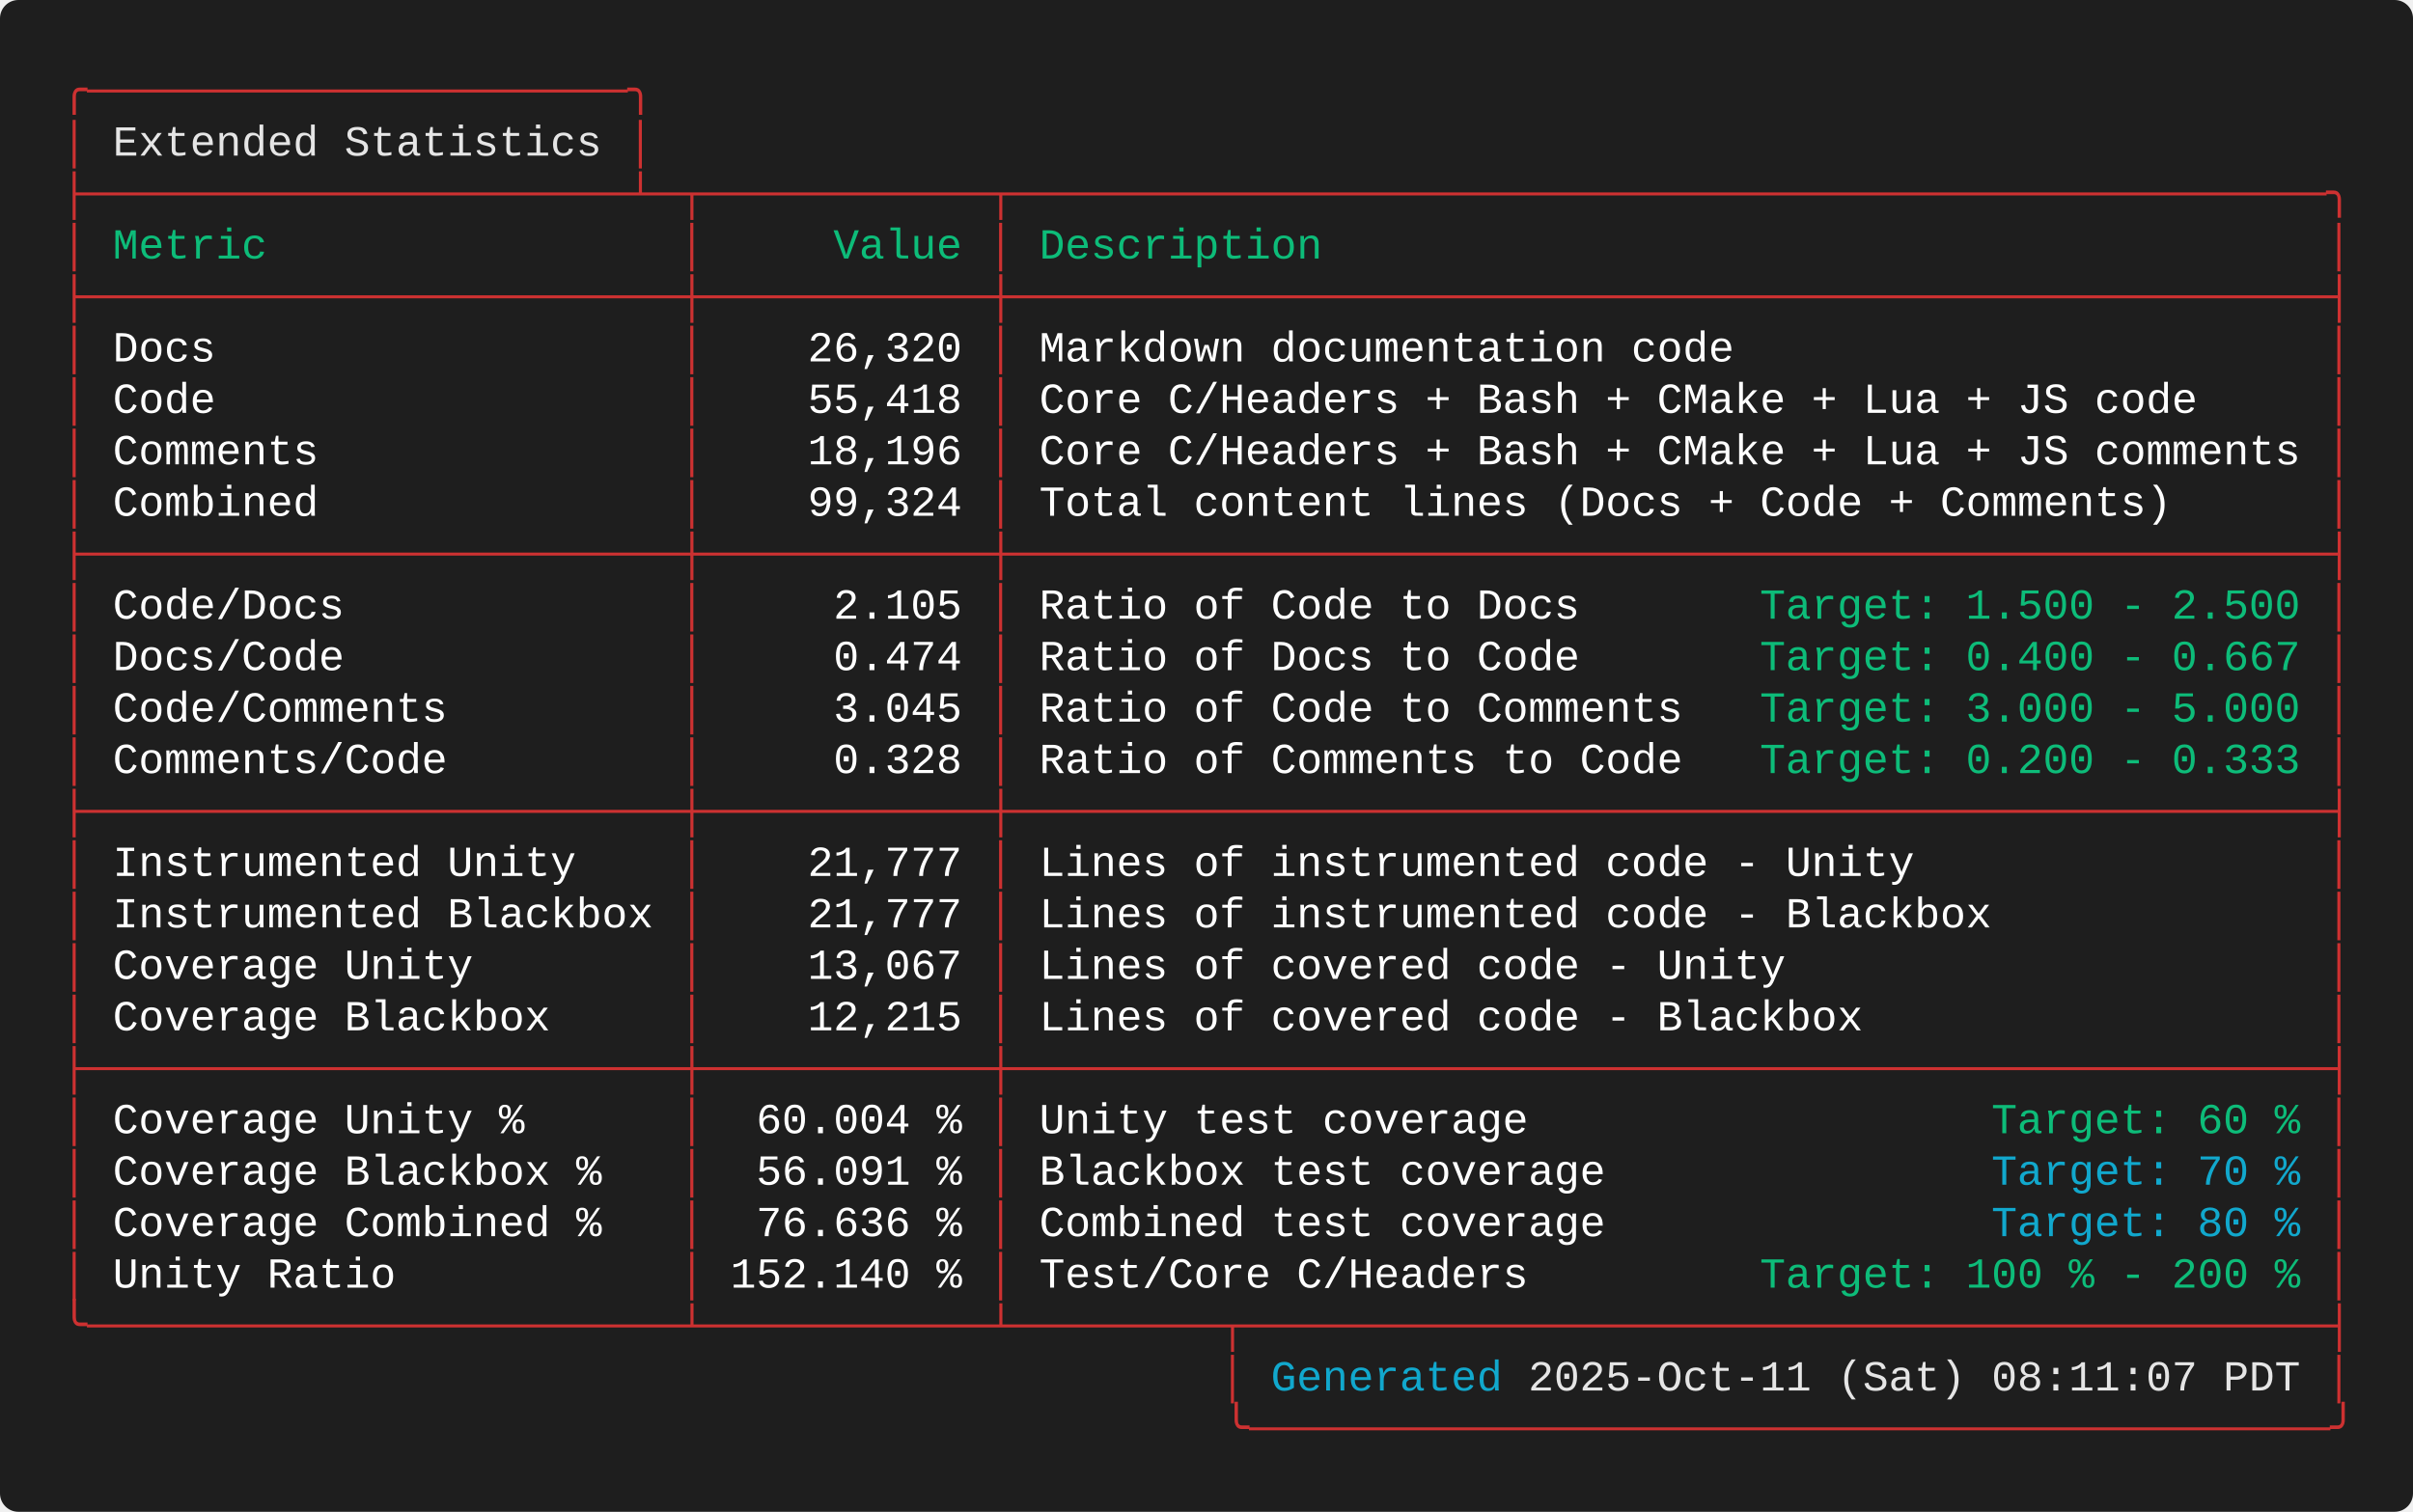
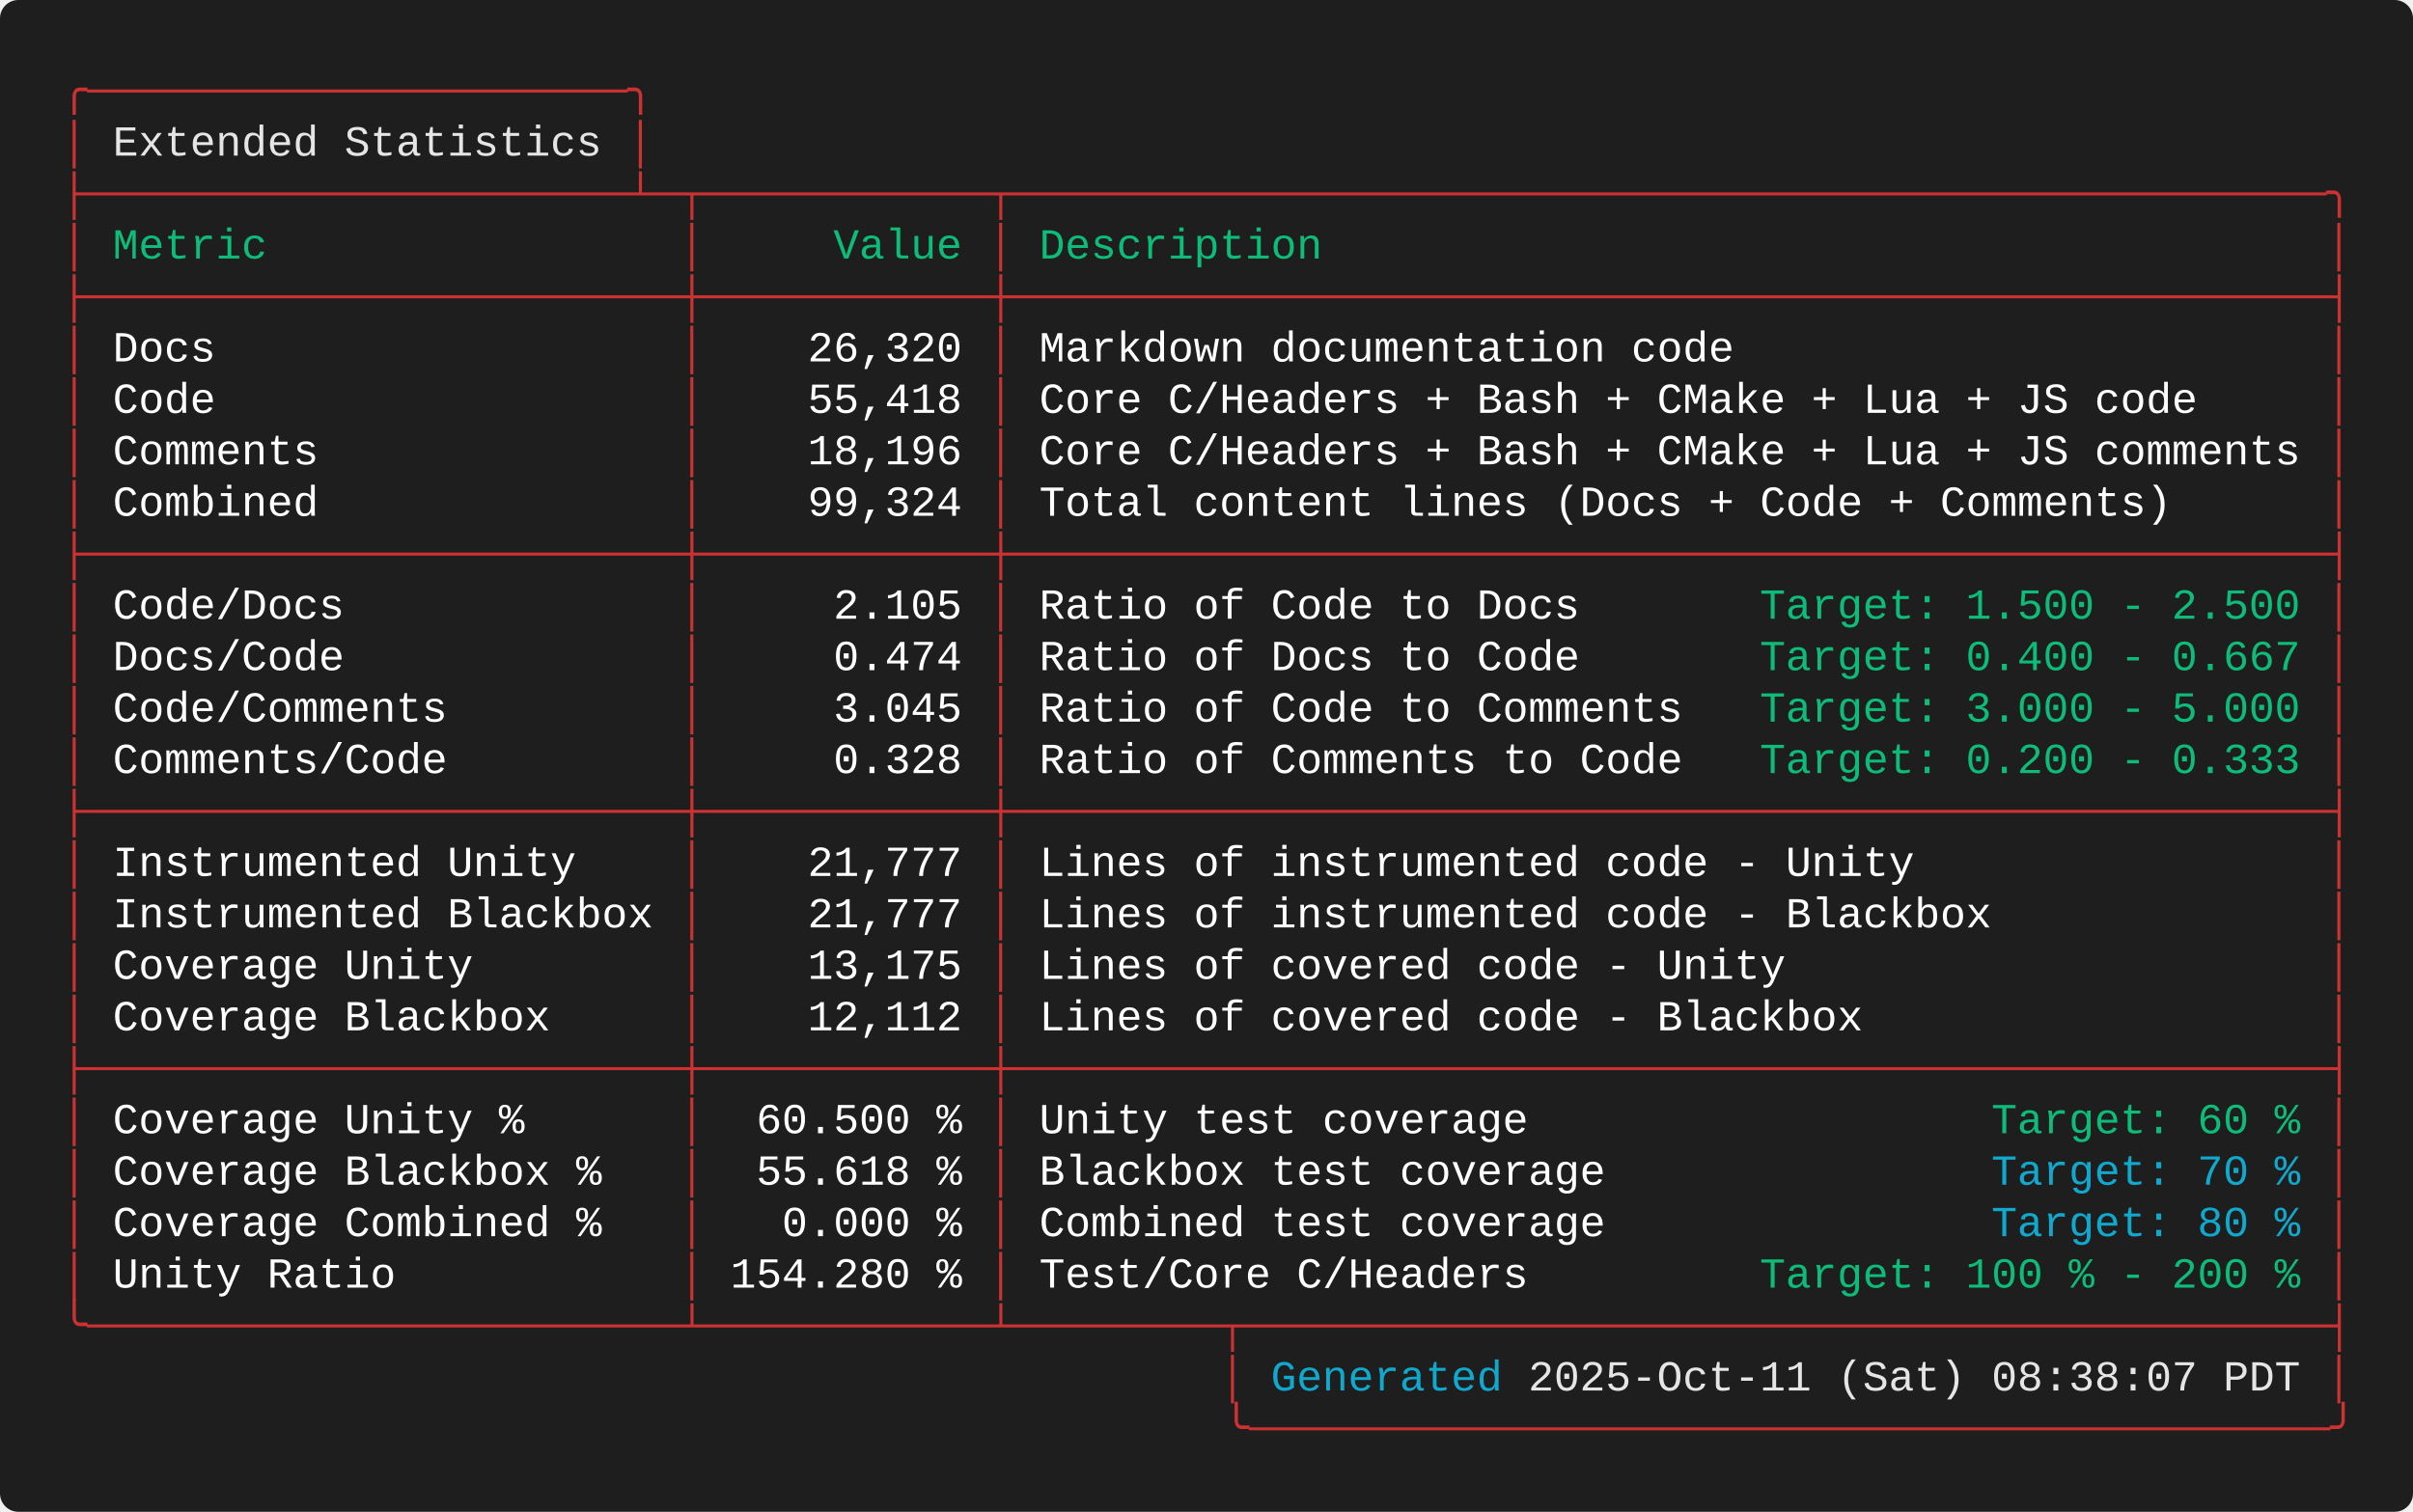
<svg xmlns="http://www.w3.org/2000/svg" width="787.60" height="493.60" viewBox="0 0 787.60 493.60">
  <defs>
    <style type="text/css">.terminal-text { font-family: 'Consolas', 'Consolas', 'Monaco', 'Courier New', monospace; }</style>
  </defs>
  <rect width="100%" height="100%" fill="#1e1e1e" rx="6" />
  <text x="20.00" y="34.00" font-size="14" class="terminal-text" xml:space="preserve" textLength="193.20" lengthAdjust="spacingAndGlyphs" fill="#cd3131">╭─────────────────────╮</text>
  <text x="20.00" y="50.80" font-size="14" class="terminal-text" xml:space="preserve" textLength="16.80" lengthAdjust="spacingAndGlyphs" fill="#cd3131">│ </text>
  <text x="36.80" y="50.80" font-size="14" class="terminal-text" xml:space="preserve" textLength="159.60" lengthAdjust="spacingAndGlyphs" fill="#e5e5e5">Extended Statistics</text>
  <text x="196.40" y="50.80" font-size="14" class="terminal-text" xml:space="preserve" textLength="8.40" lengthAdjust="spacingAndGlyphs" fill="#ffffff"> </text>
  <text x="204.80" y="50.80" font-size="14" class="terminal-text" xml:space="preserve" textLength="8.40" lengthAdjust="spacingAndGlyphs" fill="#cd3131">│</text>
  <text x="20.00" y="67.60" font-size="14" class="terminal-text" xml:space="preserve" textLength="747.60" lengthAdjust="spacingAndGlyphs" fill="#cd3131">├─────────────────────┴─┬───────────┬───────────────────────────────────────────────────╮</text>
  <text x="20.00" y="84.40" font-size="14" class="terminal-text" xml:space="preserve" textLength="8.40" lengthAdjust="spacingAndGlyphs" fill="#cd3131">│</text>
  <text x="28.40" y="84.40" font-size="14" class="terminal-text" xml:space="preserve" textLength="193.20" lengthAdjust="spacingAndGlyphs" fill="#0dbc79"> Metric                </text>
  <text x="221.60" y="84.40" font-size="14" class="terminal-text" xml:space="preserve" textLength="8.40" lengthAdjust="spacingAndGlyphs" fill="#cd3131">│</text>
  <text x="230.00" y="84.40" font-size="14" class="terminal-text" xml:space="preserve" textLength="92.40" lengthAdjust="spacingAndGlyphs" fill="#0dbc79">     Value </text>
  <text x="322.40" y="84.40" font-size="14" class="terminal-text" xml:space="preserve" textLength="8.40" lengthAdjust="spacingAndGlyphs" fill="#cd3131">│</text>
  <text x="330.80" y="84.40" font-size="14" class="terminal-text" xml:space="preserve" textLength="428.40" lengthAdjust="spacingAndGlyphs" fill="#0dbc79"> Description                                       </text>
  <text x="759.20" y="84.40" font-size="14" class="terminal-text" xml:space="preserve" textLength="8.40" lengthAdjust="spacingAndGlyphs" fill="#cd3131">│</text>
  <text x="20.00" y="101.20" font-size="14" class="terminal-text" xml:space="preserve" textLength="747.60" lengthAdjust="spacingAndGlyphs" fill="#cd3131">├───────────────────────┼───────────┼───────────────────────────────────────────────────┤</text>
  <text x="20.00" y="118.00" font-size="14" class="terminal-text" xml:space="preserve" textLength="8.40" lengthAdjust="spacingAndGlyphs" fill="#cd3131">│</text>
  <text x="28.40" y="118.00" font-size="14" class="terminal-text" xml:space="preserve" textLength="193.20" lengthAdjust="spacingAndGlyphs" fill="#ffffff"> Docs                  </text>
  <text x="221.60" y="118.00" font-size="14" class="terminal-text" xml:space="preserve" textLength="8.40" lengthAdjust="spacingAndGlyphs" fill="#cd3131">│</text>
  <text x="230.00" y="118.00" font-size="14" class="terminal-text" xml:space="preserve" textLength="92.40" lengthAdjust="spacingAndGlyphs" fill="#ffffff">    26,320 </text>
  <text x="322.40" y="118.00" font-size="14" class="terminal-text" xml:space="preserve" textLength="8.40" lengthAdjust="spacingAndGlyphs" fill="#cd3131">│</text>
  <text x="330.80" y="118.00" font-size="14" class="terminal-text" xml:space="preserve" textLength="428.40" lengthAdjust="spacingAndGlyphs" fill="#ffffff"> Markdown documentation code                       </text>
  <text x="759.20" y="118.00" font-size="14" class="terminal-text" xml:space="preserve" textLength="8.40" lengthAdjust="spacingAndGlyphs" fill="#cd3131">│</text>
  <text x="20.00" y="134.80" font-size="14" class="terminal-text" xml:space="preserve" textLength="8.40" lengthAdjust="spacingAndGlyphs" fill="#cd3131">│</text>
  <text x="28.40" y="134.80" font-size="14" class="terminal-text" xml:space="preserve" textLength="193.20" lengthAdjust="spacingAndGlyphs" fill="#ffffff"> Code                  </text>
  <text x="221.60" y="134.80" font-size="14" class="terminal-text" xml:space="preserve" textLength="8.40" lengthAdjust="spacingAndGlyphs" fill="#cd3131">│</text>
  <text x="230.00" y="134.80" font-size="14" class="terminal-text" xml:space="preserve" textLength="92.40" lengthAdjust="spacingAndGlyphs" fill="#ffffff">    55,418 </text>
  <text x="322.40" y="134.80" font-size="14" class="terminal-text" xml:space="preserve" textLength="8.40" lengthAdjust="spacingAndGlyphs" fill="#cd3131">│</text>
  <text x="330.80" y="134.80" font-size="14" class="terminal-text" xml:space="preserve" textLength="428.40" lengthAdjust="spacingAndGlyphs" fill="#ffffff"> Core C/Headers + Bash + CMake + Lua + JS code     </text>
  <text x="759.20" y="134.80" font-size="14" class="terminal-text" xml:space="preserve" textLength="8.40" lengthAdjust="spacingAndGlyphs" fill="#cd3131">│</text>
  <text x="20.00" y="151.60" font-size="14" class="terminal-text" xml:space="preserve" textLength="8.40" lengthAdjust="spacingAndGlyphs" fill="#cd3131">│</text>
  <text x="28.40" y="151.60" font-size="14" class="terminal-text" xml:space="preserve" textLength="193.20" lengthAdjust="spacingAndGlyphs" fill="#ffffff"> Comments              </text>
  <text x="221.60" y="151.60" font-size="14" class="terminal-text" xml:space="preserve" textLength="8.40" lengthAdjust="spacingAndGlyphs" fill="#cd3131">│</text>
  <text x="230.00" y="151.60" font-size="14" class="terminal-text" xml:space="preserve" textLength="92.40" lengthAdjust="spacingAndGlyphs" fill="#ffffff">    18,196 </text>
  <text x="322.40" y="151.60" font-size="14" class="terminal-text" xml:space="preserve" textLength="8.40" lengthAdjust="spacingAndGlyphs" fill="#cd3131">│</text>
  <text x="330.80" y="151.60" font-size="14" class="terminal-text" xml:space="preserve" textLength="428.40" lengthAdjust="spacingAndGlyphs" fill="#ffffff"> Core C/Headers + Bash + CMake + Lua + JS comments </text>
  <text x="759.20" y="151.60" font-size="14" class="terminal-text" xml:space="preserve" textLength="8.40" lengthAdjust="spacingAndGlyphs" fill="#cd3131">│</text>
  <text x="20.00" y="168.40" font-size="14" class="terminal-text" xml:space="preserve" textLength="8.40" lengthAdjust="spacingAndGlyphs" fill="#cd3131">│</text>
  <text x="28.40" y="168.40" font-size="14" class="terminal-text" xml:space="preserve" textLength="193.20" lengthAdjust="spacingAndGlyphs" fill="#ffffff"> Combined              </text>
  <text x="221.60" y="168.40" font-size="14" class="terminal-text" xml:space="preserve" textLength="8.40" lengthAdjust="spacingAndGlyphs" fill="#cd3131">│</text>
  <text x="230.00" y="168.40" font-size="14" class="terminal-text" xml:space="preserve" textLength="92.40" lengthAdjust="spacingAndGlyphs" fill="#ffffff">    99,324 </text>
  <text x="322.40" y="168.40" font-size="14" class="terminal-text" xml:space="preserve" textLength="8.40" lengthAdjust="spacingAndGlyphs" fill="#cd3131">│</text>
  <text x="330.80" y="168.40" font-size="14" class="terminal-text" xml:space="preserve" textLength="428.40" lengthAdjust="spacingAndGlyphs" fill="#ffffff"> Total content lines (Docs + Code + Comments)      </text>
  <text x="759.20" y="168.40" font-size="14" class="terminal-text" xml:space="preserve" textLength="8.40" lengthAdjust="spacingAndGlyphs" fill="#cd3131">│</text>
  <text x="20.00" y="185.20" font-size="14" class="terminal-text" xml:space="preserve" textLength="747.60" lengthAdjust="spacingAndGlyphs" fill="#cd3131">├───────────────────────┼───────────┼───────────────────────────────────────────────────┤</text>
  <text x="20.00" y="202.00" font-size="14" class="terminal-text" xml:space="preserve" textLength="8.40" lengthAdjust="spacingAndGlyphs" fill="#cd3131">│</text>
  <text x="28.40" y="202.00" font-size="14" class="terminal-text" xml:space="preserve" textLength="193.20" lengthAdjust="spacingAndGlyphs" fill="#ffffff"> Code/Docs             </text>
  <text x="221.60" y="202.00" font-size="14" class="terminal-text" xml:space="preserve" textLength="8.40" lengthAdjust="spacingAndGlyphs" fill="#cd3131">│</text>
  <text x="230.00" y="202.00" font-size="14" class="terminal-text" xml:space="preserve" textLength="92.40" lengthAdjust="spacingAndGlyphs" fill="#ffffff">     2.105 </text>
  <text x="322.40" y="202.00" font-size="14" class="terminal-text" xml:space="preserve" textLength="8.40" lengthAdjust="spacingAndGlyphs" fill="#cd3131">│</text>
  <text x="330.80" y="202.00" font-size="14" class="terminal-text" xml:space="preserve" textLength="243.60" lengthAdjust="spacingAndGlyphs" fill="#ffffff"> Ratio of Code to Docs       </text>
  <text x="574.40" y="202.00" font-size="14" class="terminal-text" xml:space="preserve" textLength="176.40" lengthAdjust="spacingAndGlyphs" fill="#0dbc79">Target: 1.500 - 2.500</text>
  <text x="750.80" y="202.00" font-size="14" class="terminal-text" xml:space="preserve" textLength="8.40" lengthAdjust="spacingAndGlyphs" fill="#ffffff"> </text>
  <text x="759.20" y="202.00" font-size="14" class="terminal-text" xml:space="preserve" textLength="8.40" lengthAdjust="spacingAndGlyphs" fill="#cd3131">│</text>
  <text x="20.00" y="218.80" font-size="14" class="terminal-text" xml:space="preserve" textLength="8.40" lengthAdjust="spacingAndGlyphs" fill="#cd3131">│</text>
  <text x="28.40" y="218.80" font-size="14" class="terminal-text" xml:space="preserve" textLength="193.20" lengthAdjust="spacingAndGlyphs" fill="#ffffff"> Docs/Code             </text>
  <text x="221.60" y="218.80" font-size="14" class="terminal-text" xml:space="preserve" textLength="8.40" lengthAdjust="spacingAndGlyphs" fill="#cd3131">│</text>
  <text x="230.00" y="218.80" font-size="14" class="terminal-text" xml:space="preserve" textLength="92.40" lengthAdjust="spacingAndGlyphs" fill="#ffffff">     0.474 </text>
  <text x="322.40" y="218.80" font-size="14" class="terminal-text" xml:space="preserve" textLength="8.40" lengthAdjust="spacingAndGlyphs" fill="#cd3131">│</text>
  <text x="330.80" y="218.80" font-size="14" class="terminal-text" xml:space="preserve" textLength="243.60" lengthAdjust="spacingAndGlyphs" fill="#ffffff"> Ratio of Docs to Code       </text>
  <text x="574.40" y="218.80" font-size="14" class="terminal-text" xml:space="preserve" textLength="184.80" lengthAdjust="spacingAndGlyphs" fill="#0dbc79">Target: 0.400 - 0.667 </text>
  <text x="759.20" y="218.80" font-size="14" class="terminal-text" xml:space="preserve" textLength="8.40" lengthAdjust="spacingAndGlyphs" fill="#cd3131">│</text>
  <text x="20.00" y="235.60" font-size="14" class="terminal-text" xml:space="preserve" textLength="8.40" lengthAdjust="spacingAndGlyphs" fill="#cd3131">│</text>
  <text x="28.40" y="235.60" font-size="14" class="terminal-text" xml:space="preserve" textLength="193.20" lengthAdjust="spacingAndGlyphs" fill="#ffffff"> Code/Comments         </text>
  <text x="221.60" y="235.60" font-size="14" class="terminal-text" xml:space="preserve" textLength="8.40" lengthAdjust="spacingAndGlyphs" fill="#cd3131">│</text>
  <text x="230.00" y="235.60" font-size="14" class="terminal-text" xml:space="preserve" textLength="92.40" lengthAdjust="spacingAndGlyphs" fill="#ffffff">     3.045 </text>
  <text x="322.40" y="235.60" font-size="14" class="terminal-text" xml:space="preserve" textLength="8.40" lengthAdjust="spacingAndGlyphs" fill="#cd3131">│</text>
  <text x="330.80" y="235.60" font-size="14" class="terminal-text" xml:space="preserve" textLength="243.60" lengthAdjust="spacingAndGlyphs" fill="#ffffff"> Ratio of Code to Comments   </text>
  <text x="574.40" y="235.60" font-size="14" class="terminal-text" xml:space="preserve" textLength="176.40" lengthAdjust="spacingAndGlyphs" fill="#0dbc79">Target: 3.000 - 5.000</text>
  <text x="750.80" y="235.60" font-size="14" class="terminal-text" xml:space="preserve" textLength="8.40" lengthAdjust="spacingAndGlyphs" fill="#ffffff"> </text>
  <text x="759.20" y="235.60" font-size="14" class="terminal-text" xml:space="preserve" textLength="8.40" lengthAdjust="spacingAndGlyphs" fill="#cd3131">│</text>
  <text x="20.00" y="252.40" font-size="14" class="terminal-text" xml:space="preserve" textLength="8.40" lengthAdjust="spacingAndGlyphs" fill="#cd3131">│</text>
  <text x="28.40" y="252.40" font-size="14" class="terminal-text" xml:space="preserve" textLength="193.20" lengthAdjust="spacingAndGlyphs" fill="#ffffff"> Comments/Code         </text>
  <text x="221.60" y="252.40" font-size="14" class="terminal-text" xml:space="preserve" textLength="8.40" lengthAdjust="spacingAndGlyphs" fill="#cd3131">│</text>
  <text x="230.00" y="252.40" font-size="14" class="terminal-text" xml:space="preserve" textLength="92.40" lengthAdjust="spacingAndGlyphs" fill="#ffffff">     0.328 </text>
  <text x="322.40" y="252.40" font-size="14" class="terminal-text" xml:space="preserve" textLength="8.40" lengthAdjust="spacingAndGlyphs" fill="#cd3131">│</text>
  <text x="330.80" y="252.40" font-size="14" class="terminal-text" xml:space="preserve" textLength="243.60" lengthAdjust="spacingAndGlyphs" fill="#ffffff"> Ratio of Comments to Code   </text>
  <text x="574.40" y="252.40" font-size="14" class="terminal-text" xml:space="preserve" textLength="176.40" lengthAdjust="spacingAndGlyphs" fill="#0dbc79">Target: 0.200 - 0.333</text>
  <text x="750.80" y="252.40" font-size="14" class="terminal-text" xml:space="preserve" textLength="8.40" lengthAdjust="spacingAndGlyphs" fill="#ffffff"> </text>
  <text x="759.20" y="252.40" font-size="14" class="terminal-text" xml:space="preserve" textLength="8.40" lengthAdjust="spacingAndGlyphs" fill="#cd3131">│</text>
  <text x="20.00" y="269.20" font-size="14" class="terminal-text" xml:space="preserve" textLength="747.60" lengthAdjust="spacingAndGlyphs" fill="#cd3131">├───────────────────────┼───────────┼───────────────────────────────────────────────────┤</text>
  <text x="20.00" y="286.00" font-size="14" class="terminal-text" xml:space="preserve" textLength="8.40" lengthAdjust="spacingAndGlyphs" fill="#cd3131">│</text>
  <text x="28.40" y="286.00" font-size="14" class="terminal-text" xml:space="preserve" textLength="193.20" lengthAdjust="spacingAndGlyphs" fill="#ffffff"> Instrumented Unity    </text>
  <text x="221.60" y="286.00" font-size="14" class="terminal-text" xml:space="preserve" textLength="8.40" lengthAdjust="spacingAndGlyphs" fill="#cd3131">│</text>
  <text x="230.00" y="286.00" font-size="14" class="terminal-text" xml:space="preserve" textLength="92.40" lengthAdjust="spacingAndGlyphs" fill="#ffffff">    21,777 </text>
  <text x="322.40" y="286.00" font-size="14" class="terminal-text" xml:space="preserve" textLength="8.40" lengthAdjust="spacingAndGlyphs" fill="#cd3131">│</text>
  <text x="330.80" y="286.00" font-size="14" class="terminal-text" xml:space="preserve" textLength="428.40" lengthAdjust="spacingAndGlyphs" fill="#ffffff"> Lines of instrumented code - Unity                </text>
  <text x="759.20" y="286.00" font-size="14" class="terminal-text" xml:space="preserve" textLength="8.40" lengthAdjust="spacingAndGlyphs" fill="#cd3131">│</text>
  <text x="20.00" y="302.80" font-size="14" class="terminal-text" xml:space="preserve" textLength="8.40" lengthAdjust="spacingAndGlyphs" fill="#cd3131">│</text>
  <text x="28.40" y="302.80" font-size="14" class="terminal-text" xml:space="preserve" textLength="193.20" lengthAdjust="spacingAndGlyphs" fill="#ffffff"> Instrumented Blackbox </text>
  <text x="221.60" y="302.80" font-size="14" class="terminal-text" xml:space="preserve" textLength="8.40" lengthAdjust="spacingAndGlyphs" fill="#cd3131">│</text>
  <text x="230.00" y="302.80" font-size="14" class="terminal-text" xml:space="preserve" textLength="92.40" lengthAdjust="spacingAndGlyphs" fill="#ffffff">    21,777 </text>
  <text x="322.40" y="302.80" font-size="14" class="terminal-text" xml:space="preserve" textLength="8.40" lengthAdjust="spacingAndGlyphs" fill="#cd3131">│</text>
  <text x="330.80" y="302.80" font-size="14" class="terminal-text" xml:space="preserve" textLength="428.40" lengthAdjust="spacingAndGlyphs" fill="#ffffff"> Lines of instrumented code - Blackbox             </text>
  <text x="759.20" y="302.80" font-size="14" class="terminal-text" xml:space="preserve" textLength="8.40" lengthAdjust="spacingAndGlyphs" fill="#cd3131">│</text>
  <text x="20.00" y="319.60" font-size="14" class="terminal-text" xml:space="preserve" textLength="8.40" lengthAdjust="spacingAndGlyphs" fill="#cd3131">│</text>
  <text x="28.40" y="319.60" font-size="14" class="terminal-text" xml:space="preserve" textLength="193.20" lengthAdjust="spacingAndGlyphs" fill="#ffffff"> Coverage Unity        </text>
  <text x="221.60" y="319.60" font-size="14" class="terminal-text" xml:space="preserve" textLength="8.40" lengthAdjust="spacingAndGlyphs" fill="#cd3131">│</text>
-   <text x="230.00" y="319.60" font-size="14" class="terminal-text" xml:space="preserve" textLength="92.40" lengthAdjust="spacingAndGlyphs" fill="#ffffff">    13,067 </text>
+   <text x="230.00" y="319.60" font-size="14" class="terminal-text" xml:space="preserve" textLength="92.40" lengthAdjust="spacingAndGlyphs" fill="#ffffff">    13,175 </text>
  <text x="322.40" y="319.60" font-size="14" class="terminal-text" xml:space="preserve" textLength="8.40" lengthAdjust="spacingAndGlyphs" fill="#cd3131">│</text>
  <text x="330.80" y="319.60" font-size="14" class="terminal-text" xml:space="preserve" textLength="428.40" lengthAdjust="spacingAndGlyphs" fill="#ffffff"> Lines of covered code - Unity                     </text>
  <text x="759.20" y="319.60" font-size="14" class="terminal-text" xml:space="preserve" textLength="8.40" lengthAdjust="spacingAndGlyphs" fill="#cd3131">│</text>
  <text x="20.00" y="336.40" font-size="14" class="terminal-text" xml:space="preserve" textLength="8.40" lengthAdjust="spacingAndGlyphs" fill="#cd3131">│</text>
  <text x="28.40" y="336.40" font-size="14" class="terminal-text" xml:space="preserve" textLength="193.20" lengthAdjust="spacingAndGlyphs" fill="#ffffff"> Coverage Blackbox     </text>
  <text x="221.60" y="336.40" font-size="14" class="terminal-text" xml:space="preserve" textLength="8.40" lengthAdjust="spacingAndGlyphs" fill="#cd3131">│</text>
-   <text x="230.00" y="336.40" font-size="14" class="terminal-text" xml:space="preserve" textLength="92.40" lengthAdjust="spacingAndGlyphs" fill="#ffffff">    12,215 </text>
+   <text x="230.00" y="336.40" font-size="14" class="terminal-text" xml:space="preserve" textLength="92.40" lengthAdjust="spacingAndGlyphs" fill="#ffffff">    12,112 </text>
  <text x="322.40" y="336.40" font-size="14" class="terminal-text" xml:space="preserve" textLength="8.40" lengthAdjust="spacingAndGlyphs" fill="#cd3131">│</text>
  <text x="330.80" y="336.40" font-size="14" class="terminal-text" xml:space="preserve" textLength="428.40" lengthAdjust="spacingAndGlyphs" fill="#ffffff"> Lines of covered code - Blackbox                  </text>
  <text x="759.20" y="336.40" font-size="14" class="terminal-text" xml:space="preserve" textLength="8.40" lengthAdjust="spacingAndGlyphs" fill="#cd3131">│</text>
  <text x="20.00" y="353.20" font-size="14" class="terminal-text" xml:space="preserve" textLength="747.60" lengthAdjust="spacingAndGlyphs" fill="#cd3131">├───────────────────────┼───────────┼───────────────────────────────────────────────────┤</text>
  <text x="20.00" y="370.00" font-size="14" class="terminal-text" xml:space="preserve" textLength="8.40" lengthAdjust="spacingAndGlyphs" fill="#cd3131">│</text>
  <text x="28.40" y="370.00" font-size="14" class="terminal-text" xml:space="preserve" textLength="193.20" lengthAdjust="spacingAndGlyphs" fill="#ffffff"> Coverage Unity %      </text>
  <text x="221.60" y="370.00" font-size="14" class="terminal-text" xml:space="preserve" textLength="8.40" lengthAdjust="spacingAndGlyphs" fill="#cd3131">│</text>
-   <text x="230.00" y="370.00" font-size="14" class="terminal-text" xml:space="preserve" textLength="92.40" lengthAdjust="spacingAndGlyphs" fill="#ffffff">  60.004 % </text>
+   <text x="230.00" y="370.00" font-size="14" class="terminal-text" xml:space="preserve" textLength="92.40" lengthAdjust="spacingAndGlyphs" fill="#ffffff">  60.500 % </text>
  <text x="322.40" y="370.00" font-size="14" class="terminal-text" xml:space="preserve" textLength="8.40" lengthAdjust="spacingAndGlyphs" fill="#cd3131">│</text>
  <text x="330.80" y="370.00" font-size="14" class="terminal-text" xml:space="preserve" textLength="319.20" lengthAdjust="spacingAndGlyphs" fill="#ffffff"> Unity test coverage                  </text>
  <text x="650.00" y="370.00" font-size="14" class="terminal-text" xml:space="preserve" textLength="100.80" lengthAdjust="spacingAndGlyphs" fill="#0dbc79">Target: 60 %</text>
  <text x="750.80" y="370.00" font-size="14" class="terminal-text" xml:space="preserve" textLength="8.40" lengthAdjust="spacingAndGlyphs" fill="#ffffff"> </text>
  <text x="759.20" y="370.00" font-size="14" class="terminal-text" xml:space="preserve" textLength="8.40" lengthAdjust="spacingAndGlyphs" fill="#cd3131">│</text>
  <text x="20.00" y="386.80" font-size="14" class="terminal-text" xml:space="preserve" textLength="8.40" lengthAdjust="spacingAndGlyphs" fill="#cd3131">│</text>
  <text x="28.40" y="386.80" font-size="14" class="terminal-text" xml:space="preserve" textLength="193.20" lengthAdjust="spacingAndGlyphs" fill="#ffffff"> Coverage Blackbox %   </text>
  <text x="221.60" y="386.80" font-size="14" class="terminal-text" xml:space="preserve" textLength="8.40" lengthAdjust="spacingAndGlyphs" fill="#cd3131">│</text>
-   <text x="230.00" y="386.80" font-size="14" class="terminal-text" xml:space="preserve" textLength="92.40" lengthAdjust="spacingAndGlyphs" fill="#ffffff">  56.091 % </text>
+   <text x="230.00" y="386.80" font-size="14" class="terminal-text" xml:space="preserve" textLength="92.40" lengthAdjust="spacingAndGlyphs" fill="#ffffff">  55.618 % </text>
  <text x="322.40" y="386.80" font-size="14" class="terminal-text" xml:space="preserve" textLength="8.40" lengthAdjust="spacingAndGlyphs" fill="#cd3131">│</text>
  <text x="330.80" y="386.80" font-size="14" class="terminal-text" xml:space="preserve" textLength="319.20" lengthAdjust="spacingAndGlyphs" fill="#ffffff"> Blackbox test coverage               </text>
  <text x="650.00" y="386.80" font-size="14" class="terminal-text" xml:space="preserve" textLength="100.80" lengthAdjust="spacingAndGlyphs" fill="#11a8cd">Target: 70 %</text>
  <text x="750.80" y="386.80" font-size="14" class="terminal-text" xml:space="preserve" textLength="8.40" lengthAdjust="spacingAndGlyphs" fill="#ffffff"> </text>
  <text x="759.20" y="386.80" font-size="14" class="terminal-text" xml:space="preserve" textLength="8.40" lengthAdjust="spacingAndGlyphs" fill="#cd3131">│</text>
  <text x="20.00" y="403.60" font-size="14" class="terminal-text" xml:space="preserve" textLength="8.40" lengthAdjust="spacingAndGlyphs" fill="#cd3131">│</text>
  <text x="28.40" y="403.60" font-size="14" class="terminal-text" xml:space="preserve" textLength="193.20" lengthAdjust="spacingAndGlyphs" fill="#ffffff"> Coverage Combined %   </text>
  <text x="221.60" y="403.60" font-size="14" class="terminal-text" xml:space="preserve" textLength="8.40" lengthAdjust="spacingAndGlyphs" fill="#cd3131">│</text>
-   <text x="230.00" y="403.60" font-size="14" class="terminal-text" xml:space="preserve" textLength="92.40" lengthAdjust="spacingAndGlyphs" fill="#ffffff">  76.636 % </text>
+   <text x="230.00" y="403.60" font-size="14" class="terminal-text" xml:space="preserve" textLength="92.40" lengthAdjust="spacingAndGlyphs" fill="#ffffff">   0.000 % </text>
  <text x="322.40" y="403.60" font-size="14" class="terminal-text" xml:space="preserve" textLength="8.40" lengthAdjust="spacingAndGlyphs" fill="#cd3131">│</text>
  <text x="330.80" y="403.60" font-size="14" class="terminal-text" xml:space="preserve" textLength="319.20" lengthAdjust="spacingAndGlyphs" fill="#ffffff"> Combined test coverage               </text>
  <text x="650.00" y="403.60" font-size="14" class="terminal-text" xml:space="preserve" textLength="100.80" lengthAdjust="spacingAndGlyphs" fill="#11a8cd">Target: 80 %</text>
  <text x="750.80" y="403.60" font-size="14" class="terminal-text" xml:space="preserve" textLength="8.40" lengthAdjust="spacingAndGlyphs" fill="#ffffff"> </text>
  <text x="759.20" y="403.60" font-size="14" class="terminal-text" xml:space="preserve" textLength="8.40" lengthAdjust="spacingAndGlyphs" fill="#cd3131">│</text>
  <text x="20.00" y="420.40" font-size="14" class="terminal-text" xml:space="preserve" textLength="8.40" lengthAdjust="spacingAndGlyphs" fill="#cd3131">│</text>
  <text x="28.40" y="420.40" font-size="14" class="terminal-text" xml:space="preserve" textLength="193.20" lengthAdjust="spacingAndGlyphs" fill="#ffffff"> Unity Ratio           </text>
  <text x="221.60" y="420.40" font-size="14" class="terminal-text" xml:space="preserve" textLength="8.40" lengthAdjust="spacingAndGlyphs" fill="#cd3131">│</text>
-   <text x="230.00" y="420.40" font-size="14" class="terminal-text" xml:space="preserve" textLength="92.40" lengthAdjust="spacingAndGlyphs" fill="#ffffff"> 152.140 % </text>
+   <text x="230.00" y="420.40" font-size="14" class="terminal-text" xml:space="preserve" textLength="92.40" lengthAdjust="spacingAndGlyphs" fill="#ffffff"> 154.280 % </text>
  <text x="322.40" y="420.40" font-size="14" class="terminal-text" xml:space="preserve" textLength="8.40" lengthAdjust="spacingAndGlyphs" fill="#cd3131">│</text>
  <text x="330.80" y="420.40" font-size="14" class="terminal-text" xml:space="preserve" textLength="243.60" lengthAdjust="spacingAndGlyphs" fill="#ffffff"> Test/Core C/Headers         </text>
  <text x="574.40" y="420.40" font-size="14" class="terminal-text" xml:space="preserve" textLength="176.40" lengthAdjust="spacingAndGlyphs" fill="#0dbc79">Target: 100 % - 200 %</text>
  <text x="750.80" y="420.40" font-size="14" class="terminal-text" xml:space="preserve" textLength="8.40" lengthAdjust="spacingAndGlyphs" fill="#ffffff"> </text>
  <text x="759.20" y="420.40" font-size="14" class="terminal-text" xml:space="preserve" textLength="8.40" lengthAdjust="spacingAndGlyphs" fill="#cd3131">│</text>
  <text x="20.00" y="437.20" font-size="14" class="terminal-text" xml:space="preserve" textLength="747.60" lengthAdjust="spacingAndGlyphs" fill="#cd3131">╰───────────────────────┴───────────┴────────┬──────────────────────────────────────────┤</text>
  <text x="20.00" y="454.00" font-size="14" class="terminal-text" xml:space="preserve" textLength="394.80" lengthAdjust="spacingAndGlyphs" fill="#cd3131">                                             │ </text>
  <text x="414.80" y="454.00" font-size="14" class="terminal-text" xml:space="preserve" textLength="75.60" lengthAdjust="spacingAndGlyphs" fill="#11a8cd">Generated</text>
-   <text x="490.40" y="454.00" font-size="14" class="terminal-text" xml:space="preserve" textLength="260.40" lengthAdjust="spacingAndGlyphs" fill="#e5e5e5"> 2025-Oct-11 (Sat) 08:11:07 PDT</text>
+   <text x="490.40" y="454.00" font-size="14" class="terminal-text" xml:space="preserve" textLength="260.40" lengthAdjust="spacingAndGlyphs" fill="#e5e5e5"> 2025-Oct-11 (Sat) 08:38:07 PDT</text>
  <text x="750.80" y="454.00" font-size="14" class="terminal-text" xml:space="preserve" textLength="8.40" lengthAdjust="spacingAndGlyphs" fill="#ffffff"> </text>
  <text x="759.20" y="454.00" font-size="14" class="terminal-text" xml:space="preserve" textLength="8.40" lengthAdjust="spacingAndGlyphs" fill="#cd3131">│</text>
  <text x="20.00" y="470.80" font-size="14" class="terminal-text" xml:space="preserve" textLength="747.60" lengthAdjust="spacingAndGlyphs" fill="#cd3131">                                             ╰──────────────────────────────────────────╯</text>
</svg>
